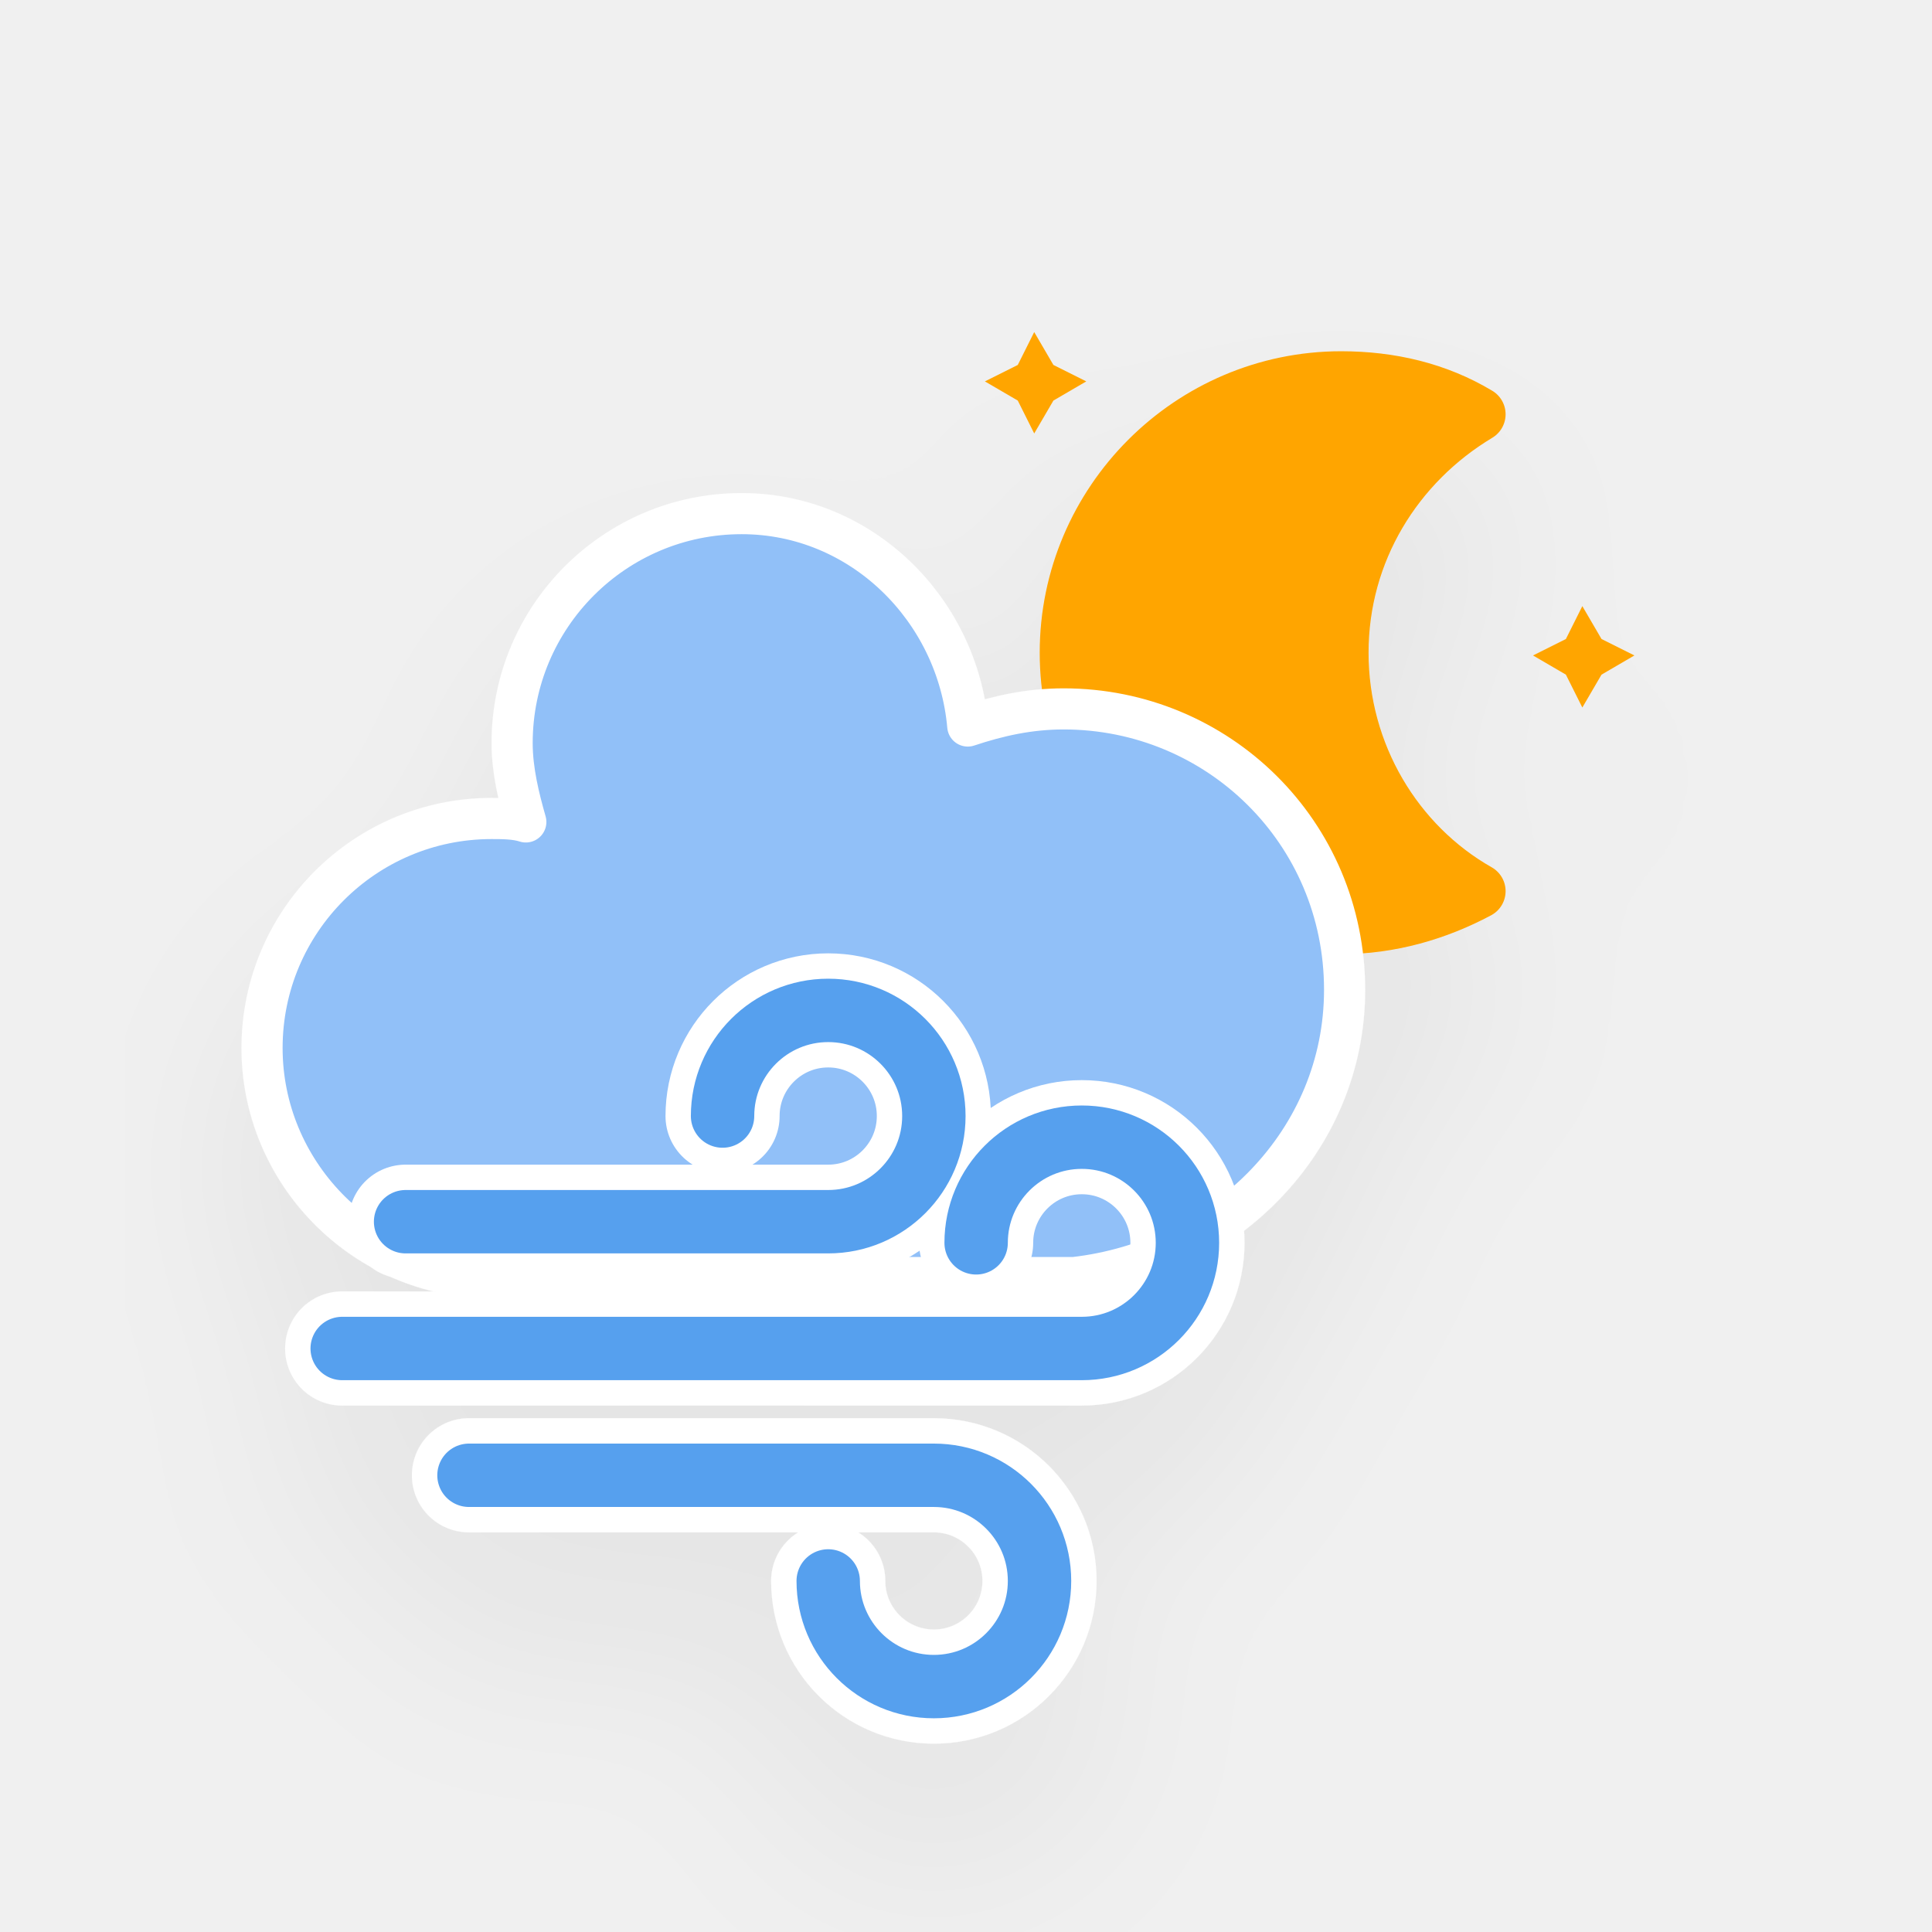
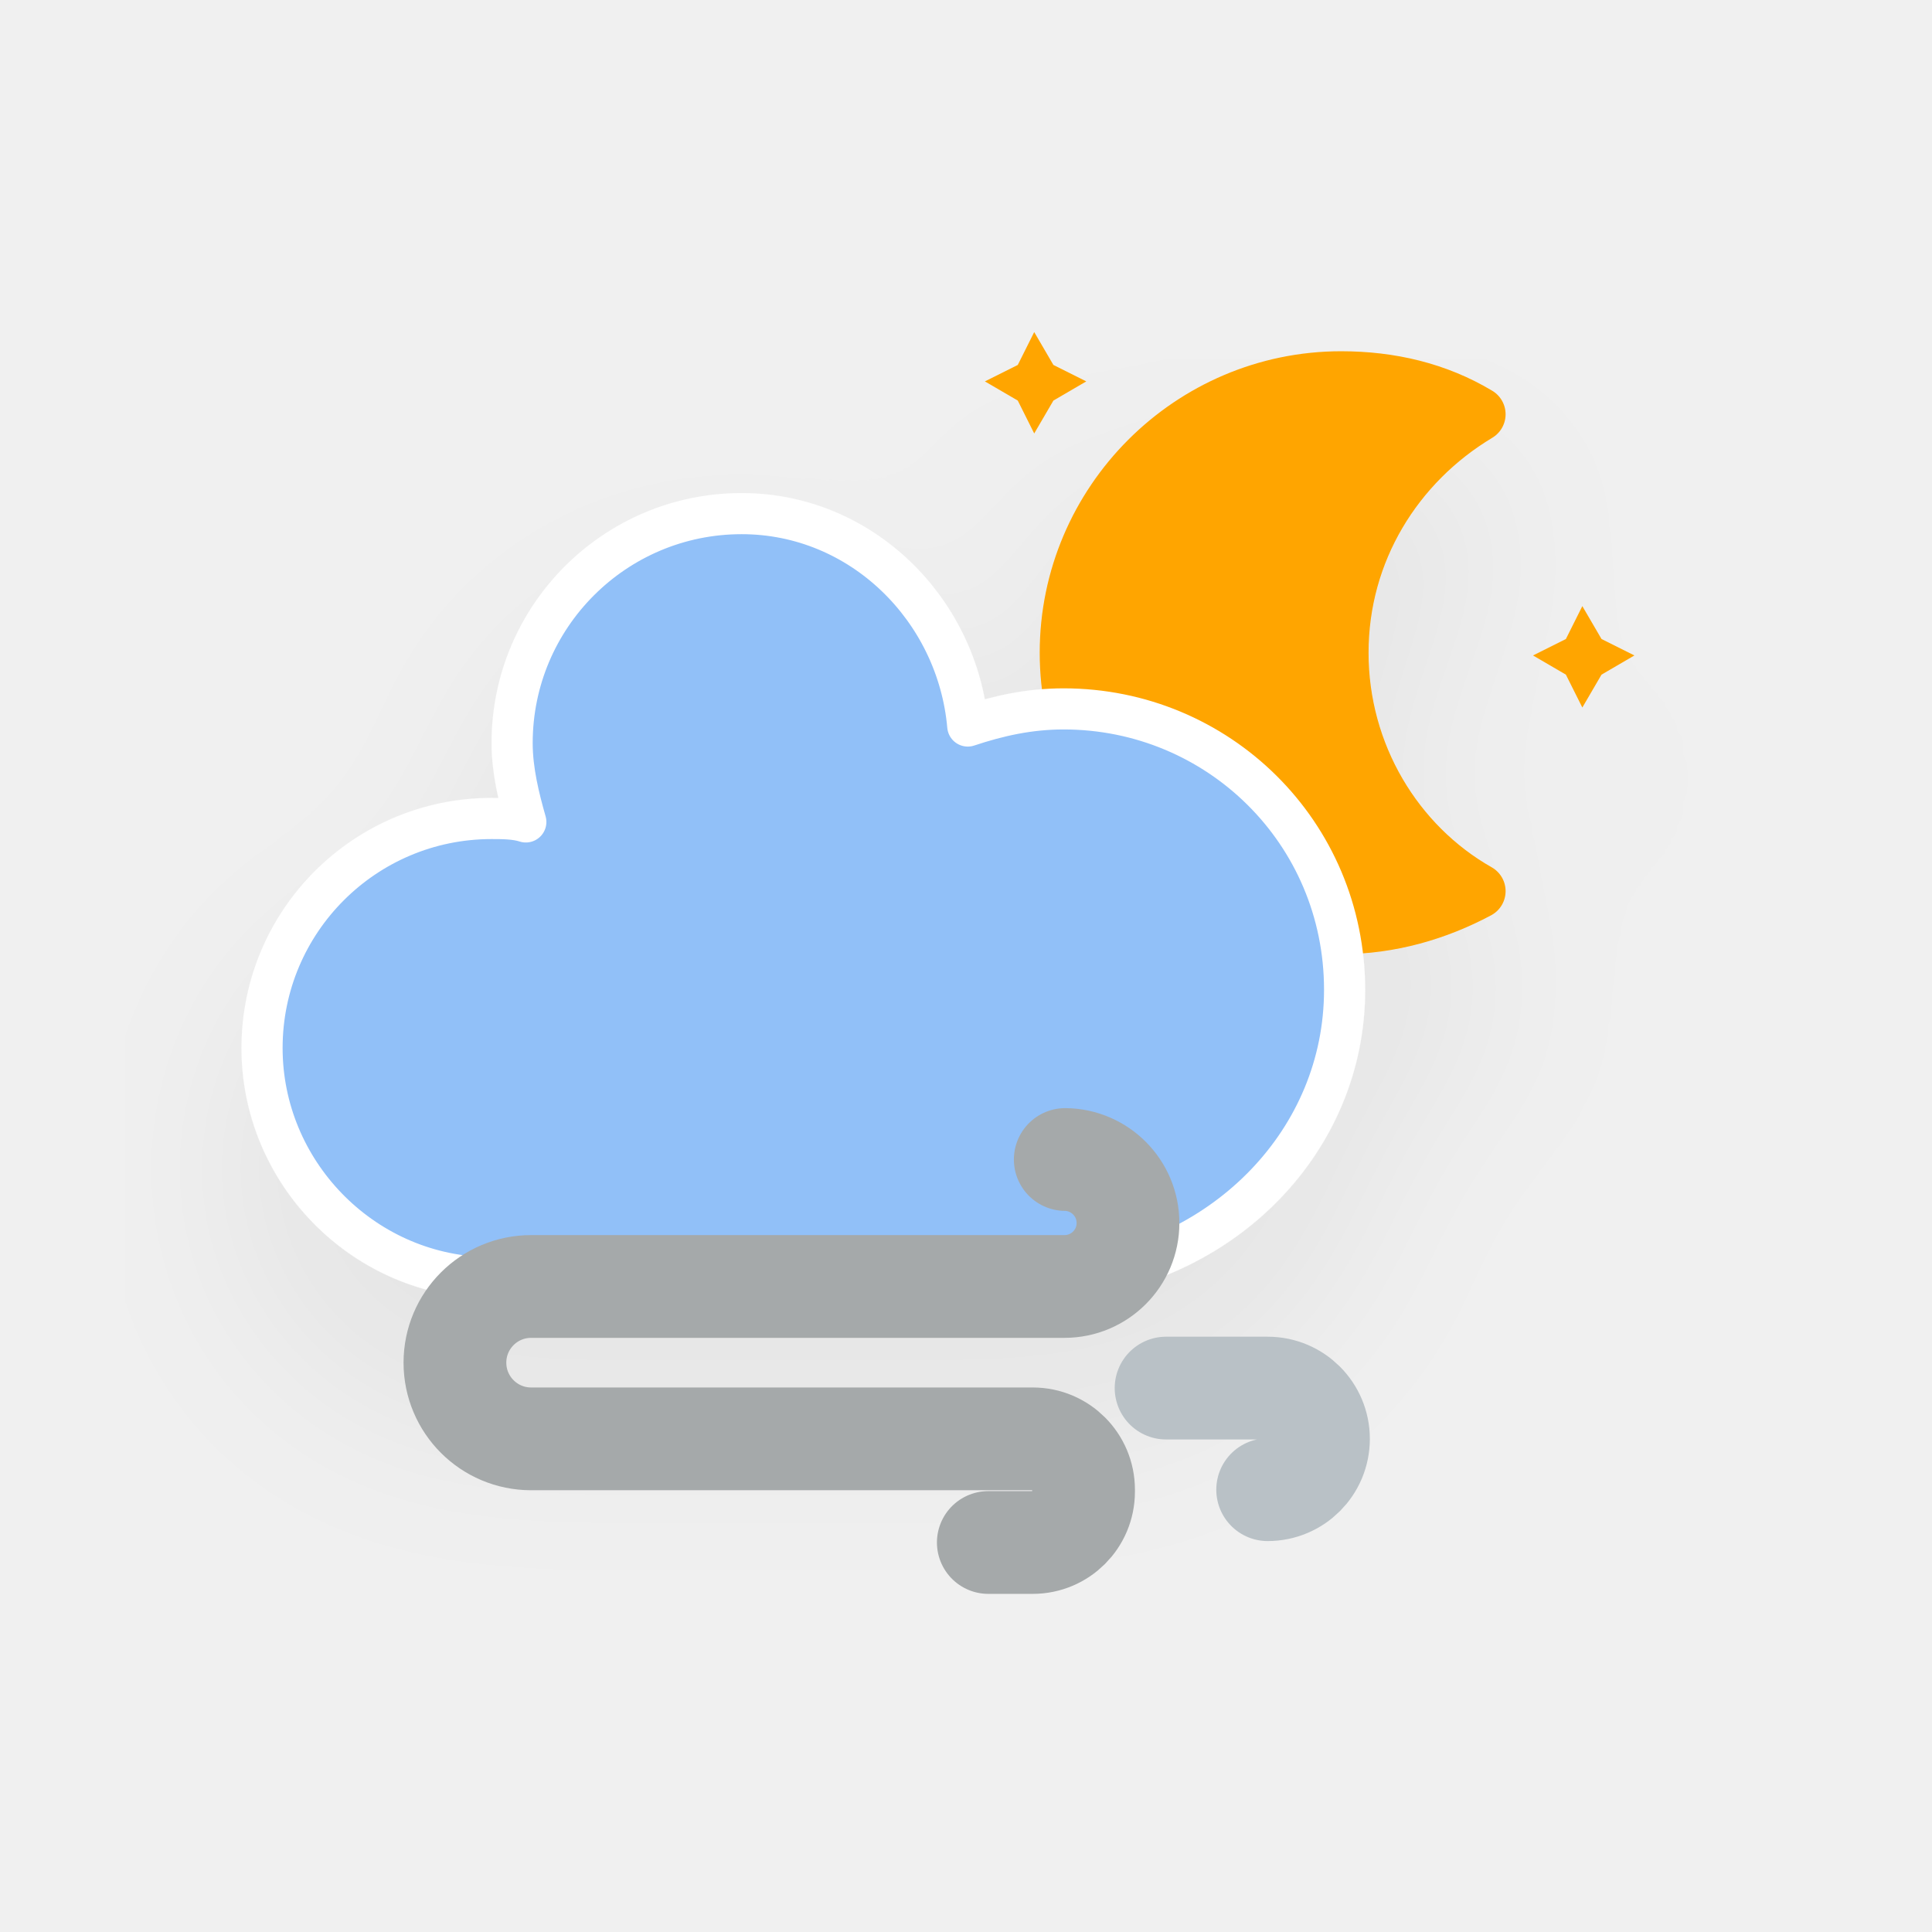
<svg xmlns="http://www.w3.org/2000/svg" version="1.1" width="64" height="64" viewbox="0 0 64 64" id="svg42">
  <defs id="defs19">
    <filter id="blur" width="200%" height="200%">
      <feGaussianBlur in="SourceAlpha" stdDeviation="3" id="feGaussianBlur2" />
      <feOffset dx="0" dy="4" result="offsetblur" id="feOffset4" />
      <feComponentTransfer id="feComponentTransfer8">
        <feFuncA type="linear" slope="0.05" id="feFuncA6" />
      </feComponentTransfer>
      <feMerge id="feMerge14">
        <feMergeNode id="feMergeNode10" />
        <feMergeNode in="SourceGraphic" id="feMergeNode12" />
      </feMerge>
    </filter>
    <style type="text/css" id="style17">
/*
** CLOUDS
*/
@keyframes am-weather-cloud-2 {
  0% {
    -webkit-transform: translate(0px,0px);
       -moz-transform: translate(0px,0px);
        -ms-transform: translate(0px,0px);
            transform: translate(0px,0px);
  }

  50% {
    -webkit-transform: translate(2px,0px);
       -moz-transform: translate(2px,0px);
        -ms-transform: translate(2px,0px);
            transform: translate(2px,0px);
  }

  100% {
    -webkit-transform: translate(0px,0px);
       -moz-transform: translate(0px,0px);
        -ms-transform: translate(0px,0px);
            transform: translate(0px,0px);
  }
}

.am-weather-cloud-2 {
  -webkit-animation-name: am-weather-cloud-2;
     -moz-animation-name: am-weather-cloud-2;
          animation-name: am-weather-cloud-2;
  -webkit-animation-duration: 3s;
     -moz-animation-duration: 3s;
          animation-duration: 3s;
  -webkit-animation-timing-function: linear;
     -moz-animation-timing-function: linear;
          animation-timing-function: linear;
  -webkit-animation-iteration-count: infinite;
     -moz-animation-iteration-count: infinite;
          animation-iteration-count: infinite;
}

/*
** MOON
*/
@keyframes am-weather-moon {
  0% {
    -webkit-transform: rotate(0deg);
       -moz-transform: rotate(0deg);
        -ms-transform: rotate(0deg);
            transform: rotate(0deg);
  }

  50% {
    -webkit-transform: rotate(15deg);
       -moz-transform: rotate(15deg);
        -ms-transform: rotate(15deg);
            transform: rotate(15deg);
  }

  100% {
    -webkit-transform: rotate(0deg);
       -moz-transform: rotate(0deg);
        -ms-transform: rotate(0deg);
            transform: rotate(0deg);
  }
}

.am-weather-moon {
  -webkit-animation-name: am-weather-moon;
     -moz-animation-name: am-weather-moon;
      -ms-animation-name: am-weather-moon;
          animation-name: am-weather-moon;
  -webkit-animation-duration: 6s;
     -moz-animation-duration: 6s;
      -ms-animation-duration: 6s;
          animation-duration: 6s;
  -webkit-animation-timing-function: linear;
     -moz-animation-timing-function: linear;
      -ms-animation-timing-function: linear;
          animation-timing-function: linear;
  -webkit-animation-iteration-count: infinite;
     -moz-animation-iteration-count: infinite;
      -ms-animation-iteration-count: infinite;
          animation-iteration-count: infinite;
  -webkit-transform-origin: 12.5px 15.15px 0; /* TODO FF CENTER ISSUE */
     -moz-transform-origin: 12.5px 15.15px 0; /* TODO FF CENTER ISSUE */
      -ms-transform-origin: 12.5px 15.15px 0; /* TODO FF CENTER ISSUE */
          transform-origin: 12.5px 15.15px 0; /* TODO FF CENTER ISSUE */
}

@keyframes am-weather-moon-star-1 {
  0% {
    opacity: 0;
  }

  100% {
    opacity: 1;
  }
}

.am-weather-moon-star-1 {
  -webkit-animation-name: am-weather-moon-star-1;
     -moz-animation-name: am-weather-moon-star-1;
      -ms-animation-name: am-weather-moon-star-1;
          animation-name: am-weather-moon-star-1;
  -webkit-animation-delay: 3s;
     -moz-animation-delay: 3s;
      -ms-animation-delay: 3s;
          animation-delay: 3s;
  -webkit-animation-duration: 5s;
     -moz-animation-duration: 5s;
      -ms-animation-duration: 5s;
          animation-duration: 5s;
  -webkit-animation-timing-function: linear;
     -moz-animation-timing-function: linear;
      -ms-animation-timing-function: linear;
          animation-timing-function: linear;
  -webkit-animation-iteration-count: 1;
     -moz-animation-iteration-count: 1;
      -ms-animation-iteration-count: 1;
          animation-iteration-count: 1;
}

@keyframes am-weather-moon-star-2 {
  0% {
    opacity: 0;
  }

  100% {
    opacity: 1;
  }
}

.am-weather-moon-star-2 {
  -webkit-animation-name: am-weather-moon-star-2;
     -moz-animation-name: am-weather-moon-star-2;
      -ms-animation-name: am-weather-moon-star-2;
          animation-name: am-weather-moon-star-2;
  -webkit-animation-delay: 5s;
     -moz-animation-delay: 5s;
      -ms-animation-delay: 5s;
          animation-delay: 5s;
  -webkit-animation-duration: 4s;
     -moz-animation-duration: 4s;
      -ms-animation-duration: 4s;
          animation-duration: 4s;
  -webkit-animation-timing-function: linear;
     -moz-animation-timing-function: linear;
      -ms-animation-timing-function: linear;
          animation-timing-function: linear;
  -webkit-animation-iteration-count: 1;
     -moz-animation-iteration-count: 1;
      -ms-animation-iteration-count: 1;
          animation-iteration-count: 1;
}
        </style>
-     <filter id="blur-5" width="200%" height="200%">
-       <feGaussianBlur in="SourceAlpha" stdDeviation="3" id="feGaussianBlur28" />
-       <feOffset dx="0" dy="4" result="offsetblur" id="feOffset30" />
-       <feComponentTransfer id="feComponentTransfer34">
-         <feFuncA type="linear" slope="0.05" id="feFuncA32" />
-       </feComponentTransfer>
-       <feMerge id="feMerge40">
-         <feMergeNode id="feMergeNode36" />
-         <feMergeNode in="SourceGraphic" id="feMergeNode38" />
-       </feMerge>
-     </filter>
-     <style type="text/css" id="style43">
- /*
- ** CLOUDS
- */
- @keyframes am-weather-cloud-1 {
-   0% {
-     -webkit-transform: translate(-5px,0px);
-        -moz-transform: translate(-5px,0px);
-         -ms-transform: translate(-5px,0px);
-             transform: translate(-5px,0px);
-   }
- 
-   50% {
-     -webkit-transform: translate(6px,0px);
-        -moz-transform: translate(6px,0px);
-         -ms-transform: translate(6px,0px);
-             transform: translate(6px,0px);
-   }
- 
-   100% {
-     -webkit-transform: translate(-5px,0px);
-        -moz-transform: translate(-5px,0px);
-         -ms-transform: translate(-5px,0px);
-             transform: translate(-5px,0px);
-   }
- }
- 
- .am-weather-cloud-1 {
-   -webkit-animation-name: am-weather-cloud-1;
-      -moz-animation-name: am-weather-cloud-1;
-           animation-name: am-weather-cloud-1;
-   -webkit-animation-duration: 7s;
-      -moz-animation-duration: 7s;
-           animation-duration: 7s;
-   -webkit-animation-timing-function: linear;
-      -moz-animation-timing-function: linear;
-           animation-timing-function: linear;
-   -webkit-animation-iteration-count: infinite;
-      -moz-animation-iteration-count: infinite;
-           animation-iteration-count: infinite;
- }
- 
- @keyframes am-weather-cloud-2 {
-   0% {
-     -webkit-transform: translate(0px,0px);
-        -moz-transform: translate(0px,0px);
-         -ms-transform: translate(0px,0px);
-             transform: translate(0px,0px);
-   }
- 
-   50% {
-     -webkit-transform: translate(2px,0px);
-        -moz-transform: translate(2px,0px);
-         -ms-transform: translate(2px,0px);
-             transform: translate(2px,0px);
-   }
- 
-   100% {
-     -webkit-transform: translate(0px,0px);
-        -moz-transform: translate(0px,0px);
-         -ms-transform: translate(0px,0px);
-             transform: translate(0px,0px);
-   }
- }
- 
- .am-weather-cloud-2 {
-   -webkit-animation-name: am-weather-cloud-2;
-      -moz-animation-name: am-weather-cloud-2;
-           animation-name: am-weather-cloud-2;
-   -webkit-animation-duration: 3s;
-      -moz-animation-duration: 3s;
-           animation-duration: 3s;
-   -webkit-animation-timing-function: linear;
-      -moz-animation-timing-function: linear;
-           animation-timing-function: linear;
-   -webkit-animation-iteration-count: infinite;
-      -moz-animation-iteration-count: infinite;
-           animation-iteration-count: infinite;
- }
- 
- /*
- ** SUN
- */
- @keyframes am-weather-sun {
-   0% {
-     -webkit-transform: rotate(0deg);
-        -moz-transform: rotate(0deg);
-         -ms-transform: rotate(0deg);
-             transform: rotate(0deg);
-   }
- 
-   100% {
-     -webkit-transform: rotate(360deg);
-        -moz-transform: rotate(360deg);
-         -ms-transform: rotate(360deg);
-             transform: rotate(360deg);
-   }
- }
- 
- .am-weather-sun {
-   -webkit-animation-name: am-weather-sun;
-      -moz-animation-name: am-weather-sun;
-       -ms-animation-name: am-weather-sun;
-           animation-name: am-weather-sun;
-   -webkit-animation-duration: 9s;
-      -moz-animation-duration: 9s;
-       -ms-animation-duration: 9s;
-           animation-duration: 9s;
-   -webkit-animation-timing-function: linear;
-      -moz-animation-timing-function: linear;
-       -ms-animation-timing-function: linear;
-           animation-timing-function: linear;
-   -webkit-animation-iteration-count: infinite;
-      -moz-animation-iteration-count: infinite;
-       -ms-animation-iteration-count: infinite;
-           animation-iteration-count: infinite;
- }
- 
- @keyframes am-weather-sun-shiny {
-   0% {
-     stroke-dasharray: 3px 10px;
-     stroke-dashoffset: 0px;
-   }
- 
-   50% {
-     stroke-dasharray: 0.1px 10px;
-     stroke-dashoffset: -1px;
-   }
- 
-   100% {
-     stroke-dasharray: 3px 10px;
-     stroke-dashoffset: 0px;
-   }
- }
- 
- .am-weather-sun-shiny line {
-   -webkit-animation-name: am-weather-sun-shiny;
-      -moz-animation-name: am-weather-sun-shiny;
-       -ms-animation-name: am-weather-sun-shiny;
-           animation-name: am-weather-sun-shiny;
-   -webkit-animation-duration: 2s;
-      -moz-animation-duration: 2s;
-       -ms-animation-duration: 2s;
-           animation-duration: 2s;
-   -webkit-animation-timing-function: linear;
-      -moz-animation-timing-function: linear;
-       -ms-animation-timing-function: linear;
-           animation-timing-function: linear;
-   -webkit-animation-iteration-count: infinite;
-      -moz-animation-iteration-count: infinite;
-       -ms-animation-iteration-count: infinite;
-           animation-iteration-count: infinite;
- }
- 
- 
- 
- 
- /*
- ** MOON
- */
- @keyframes am-weather-moon {
-   0% {
-     -webkit-transform: rotate(0deg);
-        -moz-transform: rotate(0deg);
-         -ms-transform: rotate(0deg);
-             transform: rotate(0deg);
-   }
- 
-   50% {
-     -webkit-transform: rotate(15deg);
-        -moz-transform: rotate(15deg);
-         -ms-transform: rotate(15deg);
-             transform: rotate(15deg);
-   }
- 
-   100% {
-     -webkit-transform: rotate(0deg);
-        -moz-transform: rotate(0deg);
-         -ms-transform: rotate(0deg);
-             transform: rotate(0deg);
-   }
- }
- 
- .am-weather-moon {
-   -webkit-animation-name: am-weather-moon;
-      -moz-animation-name: am-weather-moon;
-       -ms-animation-name: am-weather-moon;
-           animation-name: am-weather-moon;
-   -webkit-animation-duration: 6s;
-      -moz-animation-duration: 6s;
-       -ms-animation-duration: 6s;
-           animation-duration: 6s;
-   -webkit-animation-timing-function: linear;
-      -moz-animation-timing-function: linear;
-       -ms-animation-timing-function: linear;
-           animation-timing-function: linear;
-   -webkit-animation-iteration-count: infinite;
-      -moz-animation-iteration-count: infinite;
-       -ms-animation-iteration-count: infinite;
-           animation-iteration-count: infinite;
-   -webkit-transform-origin: 12.5px 15.15px 0; /* TODO FF CENTER ISSUE */
-      -moz-transform-origin: 12.5px 15.15px 0; /* TODO FF CENTER ISSUE */
-       -ms-transform-origin: 12.5px 15.15px 0; /* TODO FF CENTER ISSUE */
-           transform-origin: 12.5px 15.15px 0; /* TODO FF CENTER ISSUE */
- }
- 
- @keyframes am-weather-moon-star-1 {
-   0% {
-     opacity: 0;
-   }
- 
-   100% {
-     opacity: 1;
-   }
- }
- 
- .am-weather-moon-star-1 {
-   -webkit-animation-name: am-weather-moon-star-1;
-      -moz-animation-name: am-weather-moon-star-1;
-       -ms-animation-name: am-weather-moon-star-1;
-           animation-name: am-weather-moon-star-1;
-   -webkit-animation-delay: 3s;
-      -moz-animation-delay: 3s;
-       -ms-animation-delay: 3s;
-           animation-delay: 3s;
-   -webkit-animation-duration: 5s;
-      -moz-animation-duration: 5s;
-       -ms-animation-duration: 5s;
-           animation-duration: 5s;
-   -webkit-animation-timing-function: linear;
-      -moz-animation-timing-function: linear;
-       -ms-animation-timing-function: linear;
-           animation-timing-function: linear;
-   -webkit-animation-iteration-count: 1;
-      -moz-animation-iteration-count: 1;
-       -ms-animation-iteration-count: 1;
-           animation-iteration-count: 1;
- }
- 
- @keyframes am-weather-moon-star-2 {
-   0% {
-     opacity: 0;
-   }
- 
-   100% {
-     opacity: 1;
-   }
- }
- 
- .am-weather-moon-star-2 {
-   -webkit-animation-name: am-weather-moon-star-2;
-      -moz-animation-name: am-weather-moon-star-2;
-       -ms-animation-name: am-weather-moon-star-2;
-           animation-name: am-weather-moon-star-2;
-   -webkit-animation-delay: 5s;
-      -moz-animation-delay: 5s;
-       -ms-animation-delay: 5s;
-           animation-delay: 5s;
-   -webkit-animation-duration: 4s;
-      -moz-animation-duration: 4s;
-       -ms-animation-duration: 4s;
-           animation-duration: 4s;
-   -webkit-animation-timing-function: linear;
-      -moz-animation-timing-function: linear;
-       -ms-animation-timing-function: linear;
-           animation-timing-function: linear;
-   -webkit-animation-iteration-count: 1;
-      -moz-animation-iteration-count: 1;
-       -ms-animation-iteration-count: 1;
-           animation-iteration-count: 1;
- }
- 
- /*
- ** RAIN
- */
- @keyframes am-weather-rain {
-   0% {
-     stroke-dashoffset: 0;
-   }
- 
-   100% {
-     stroke-dashoffset: -100;
-   }
- }
- 
- .am-weather-rain-1 {
-   -webkit-animation-name: am-weather-rain;
-      -moz-animation-name: am-weather-rain;
-       -ms-animation-name: am-weather-rain;
-           animation-name: am-weather-rain;
-   -webkit-animation-duration: 8s;
-      -moz-animation-duration: 8s;
-       -ms-animation-duration: 8s;
-           animation-duration: 8s;
-   -webkit-animation-timing-function: linear;
-      -moz-animation-timing-function: linear;
-       -ms-animation-timing-function: linear;
-           animation-timing-function: linear;
-   -webkit-animation-iteration-count: infinite;
-      -moz-animation-iteration-count: infinite;
-       -ms-animation-iteration-count: infinite;
-           animation-iteration-count: infinite;
- }
- 
- .am-weather-rain-2 {
-   -webkit-animation-name: am-weather-rain;
-      -moz-animation-name: am-weather-rain;
-       -ms-animation-name: am-weather-rain;
-           animation-name: am-weather-rain;
-   -webkit-animation-delay: 0.25s;
-      -moz-animation-delay: 0.25s;
-       -ms-animation-delay: 0.25s;
-           animation-delay: 0.25s;
-   -webkit-animation-duration: 8s;
-      -moz-animation-duration: 8s;
-       -ms-animation-duration: 8s;
-           animation-duration: 8s;
-   -webkit-animation-timing-function: linear;
-      -moz-animation-timing-function: linear;
-       -ms-animation-timing-function: linear;
-           animation-timing-function: linear;
-   -webkit-animation-iteration-count: infinite;
-      -moz-animation-iteration-count: infinite;
-       -ms-animation-iteration-count: infinite;
-           animation-iteration-count: infinite;
- }
- 
- 
- /*
- ** SNOW
- */
- @keyframes am-weather-snow {
-   0% {
-     -webkit-transform: translateX(0) translateY(0);
-        -moz-transform: translateX(0) translateY(0);
-         -ms-transform: translateX(0) translateY(0);
-             transform: translateX(0) translateY(0);
-   }
- 
-   33.33% {
-     -webkit-transform: translateX(-1.2px) translateY(2px);
-        -moz-transform: translateX(-1.2px) translateY(2px);
-         -ms-transform: translateX(-1.2px) translateY(2px);
-             transform: translateX(-1.2px) translateY(2px);
-   }
- 
-   66.66% {
-     -webkit-transform: translateX(1.4px) translateY(4px);
-        -moz-transform: translateX(1.4px) translateY(4px);
-         -ms-transform: translateX(1.4px) translateY(4px);
-             transform: translateX(1.4px) translateY(4px);
-     opacity: 1;
-   }
- 
-   100% {
-     -webkit-transform: translateX(-1.6px) translateY(6px);
-        -moz-transform: translateX(-1.6px) translateY(6px);
-         -ms-transform: translateX(-1.6px) translateY(6px);
-             transform: translateX(-1.6px) translateY(6px);
-     opacity: 0;
-   }
- }
- 
- @keyframes am-weather-snow-reverse {
-   0% {
-     -webkit-transform: translateX(0) translateY(0);
-        -moz-transform: translateX(0) translateY(0);
-         -ms-transform: translateX(0) translateY(0);
-             transform: translateX(0) translateY(0);
-   }
- 
-   33.33% {
-     -webkit-transform: translateX(1.2px) translateY(2px);
-        -moz-transform: translateX(1.2px) translateY(2px);
-         -ms-transform: translateX(1.2px) translateY(2px);
-             transform: translateX(1.2px) translateY(2px);
-   }
- 
-   66.66% {
-     -webkit-transform: translateX(-1.4px) translateY(4px);
-        -moz-transform: translateX(-1.4px) translateY(4px);
-         -ms-transform: translateX(-1.4px) translateY(4px);
-             transform: translateX(-1.4px) translateY(4px);
-     opacity: 1;
-   }
- 
-   100% {
-     -webkit-transform: translateX(1.6px) translateY(6px);
-        -moz-transform: translateX(1.6px) translateY(6px);
-         -ms-transform: translateX(1.6px) translateY(6px);
-             transform: translateX(1.6px) translateY(6px);
-     opacity: 0;
-   }
- }
- 
- .am-weather-snow-1 {
-   -webkit-animation-name: am-weather-snow;
-      -moz-animation-name: am-weather-snow;
-       -ms-animation-name: am-weather-snow;
-           animation-name: am-weather-snow;
-   -webkit-animation-duration: 2s;
-      -moz-animation-duration: 2s;
-       -ms-animation-duration: 2s;
-           animation-duration: 2s;
-   -webkit-animation-timing-function: linear;
-      -moz-animation-timing-function: linear;
-       -ms-animation-timing-function: linear;
-           animation-timing-function: linear;
-   -webkit-animation-iteration-count: infinite;
-      -moz-animation-iteration-count: infinite;
-       -ms-animation-iteration-count: infinite;
-           animation-iteration-count: infinite;
- }
- 
- .am-weather-snow-2 {
-   -webkit-animation-name: am-weather-snow;
-      -moz-animation-name: am-weather-snow;
-       -ms-animation-name: am-weather-snow;
-           animation-name: am-weather-snow;
-   -webkit-animation-delay: 1.2s;
-      -moz-animation-delay: 1.2s;
-       -ms-animation-delay: 1.2s;
-           animation-delay: 1.2s;
-   -webkit-animation-duration: 2s;
-      -moz-animation-duration: 2s;
-       -ms-animation-duration: 2s;
-           animation-duration: 2s;
-   -webkit-animation-timing-function: linear;
-      -moz-animation-timing-function: linear;
-       -ms-animation-timing-function: linear;
-           animation-timing-function: linear;
-   -webkit-animation-iteration-count: infinite;
-      -moz-animation-iteration-count: infinite;
-       -ms-animation-iteration-count: infinite;
-           animation-iteration-count: infinite;
- }
- 
- .am-weather-snow-3 {
-   -webkit-animation-name: am-weather-snow-reverse;
-      -moz-animation-name: am-weather-snow-reverse;
-       -ms-animation-name: am-weather-snow-reverse;
-           animation-name: am-weather-snow-reverse;
-   -webkit-animation-duration: 2s;
-      -moz-animation-duration: 2s;
-       -ms-animation-duration: 2s;
-           animation-duration: 2s;
-   -webkit-animation-timing-function: linear;
-      -moz-animation-timing-function: linear;
-       -ms-animation-timing-function: linear;
-           animation-timing-function: linear;
-   -webkit-animation-iteration-count: infinite;
-      -moz-animation-iteration-count: infinite;
-       -ms-animation-iteration-count: infinite;
-           animation-iteration-count: infinite;
- }
- 
- /*
- ** EASING
- */
- .am-weather-easing-ease-in-out {
-   -webkit-animation-timing-function: ease-in-out;
-      -moz-animation-timing-function: ease-in-out;
-       -ms-animation-timing-function: ease-in-out;
-           animation-timing-function: ease-in-out;
- }
- 
-         </style>
  </defs>
  <g filter="url(#blur)" id="cloudy-night-2">
    <g transform="matrix(1.13482,0,0,1.13482,13.10669,5.098935)" id="g39">
      <g transform="matrix(0.8,0,0,0.8,16,4)" id="g33">
        <g class="am-weather-moon-star-1" id="g23">
          <polygon fill="#ffa500" points="4,4 3.3,5.2 2.7,4 1.5,3.3 2.7,2.7 3.3,1.5 4,2.7 5.2,3.3 " stroke="none" stroke-miterlimit="10" id="polygon21" />
        </g>
        <g class="am-weather-moon-star-2" id="g27">
          <polygon fill="#ffa500" points="4,4 3.3,5.2 2.7,4 1.5,3.3 2.7,2.7 3.3,1.5 4,2.7 5.2,3.3 " stroke="none" stroke-miterlimit="10" transform="translate(20,10)" id="polygon25" />
        </g>
        <g class="am-weather-moon" id="g31">
          <path d="m 14.5,13.2 c 0,-3.7 2,-6.9 5,-8.7 -1.5,-0.9 -3.2,-1.3 -5,-1.3 -5.5,0 -10,4.5 -10,10 0,5.5 4.5,10 10,10 1.8,0 3.5,-0.5 5,-1.3 -3,-1.7 -5,-5 -5,-8.7 z" fill="#ffa500" stroke="#ffa500" stroke-linejoin="round" stroke-width="2" id="path29" />
        </g>
      </g>
      <g class="am-weather-cloud-2" id="g37">
        <path d="m 47.7,35.4 c 0,-4.6 -3.7,-8.2 -8.2,-8.2 -1,0 -1.9,0.2 -2.8,0.5 -0.3,-3.4 -3.1,-6.2 -6.6,-6.2 -3.7,0 -6.7,3 -6.7,6.7 0,0.8 0.2,1.6 0.4,2.3 -0.3,-0.1 -0.7,-0.1 -1,-0.1 -3.7,0 -6.7,3 -6.7,6.7 0,3.6 2.9,6.6 6.5,6.7 h 17.2 c 4.4,-0.5 7.9,-4 7.9,-8.4 z" fill="#91c0f8" stroke="#ffffff" stroke-linejoin="round" stroke-width="1.2" transform="translate(-20,-11)" id="path35" />
      </g>
    </g>
-     <g transform="matrix(0.7,0,0,0.7,4.335586,22.27064)" id="g59">
-       <path class="am-weather-cloud-3" d="m 13,26 h 20 a 5,5 0 0 0 0,-10 5,5 0 0 0 -5,5" fill="none" stroke="#ffffff" stroke-width="5.4" stroke-linecap="round" id="path47" />
-       <path class="am-weather-cloud-2" d="m 10,32 h 35 a 5,5 0 0 0 0,-10 5,5 0 0 0 -5,5" fill="none" stroke="#ffffff" stroke-width="5.4" stroke-linecap="round" id="path49" />
-       <path class="am-weather-cloud-1" d="m 16,38 h 22 a 5,5 0 0 1 0,10 5,5 0 0 1 -5,-5" fill="none" stroke="#ffffff" stroke-width="5.4" stroke-linecap="round" id="path51" />
-       <path class="am-weather-cloud-3" d="m 13,26 h 20 a 5,5 0 0 0 0,-10 5,5 0 0 0 -5,5" fill="none" stroke="#57a0ee" stroke-width="3" stroke-linecap="round" id="path53" />
-       <path class="am-weather-cloud-2" d="m 10,32 h 35 a 5,5 0 0 0 0,-10 5,5 0 0 0 -5,5" fill="none" stroke="#57a0ee" stroke-width="3" stroke-linecap="round" id="path55" />
-       <path class="am-weather-cloud-1" d="m 16,38 h 22 a 5,5 0 0 1 0,10 5,5 0 0 1 -5,-5" fill="none" stroke="#57a0ee" stroke-width="3" stroke-linecap="round" id="path57" />
-     </g>
  </g>
+   <path class="cls-5" d="m 35.288,38.41 a 2.103,2.103 0 0 1 2.078,2.103 v 0 a 2.103,2.103 0 0 1 -2.103,2.103 H 17.594 a 2.524,2.524 0 0 0 -2.524,2.524 v 0 a 2.524,2.524 0 0 0 2.524,2.524 h 16.617 a 1.683,1.683 0 0 1 1.683,1.683 v 0.067 a 1.683,1.683 0 0 1 -1.683,1.683 h -1.472" id="path40" style="fill:none;stroke:#a5a9aa;stroke-width:3.404px;stroke-linecap:round;stroke-miterlimit:10" />
+   <path class="cls-6" d="m 41.993,49.348 a 1.683,1.683 0 0 0 1.683,-1.683 v 0 a 1.683,1.683 0 0 0 -1.683,-1.683 h -3.365" id="path42" style="fill:none;stroke:#b9c1c6;stroke-width:3.404px;stroke-linecap:round;stroke-miterlimit:10" />
</svg>
